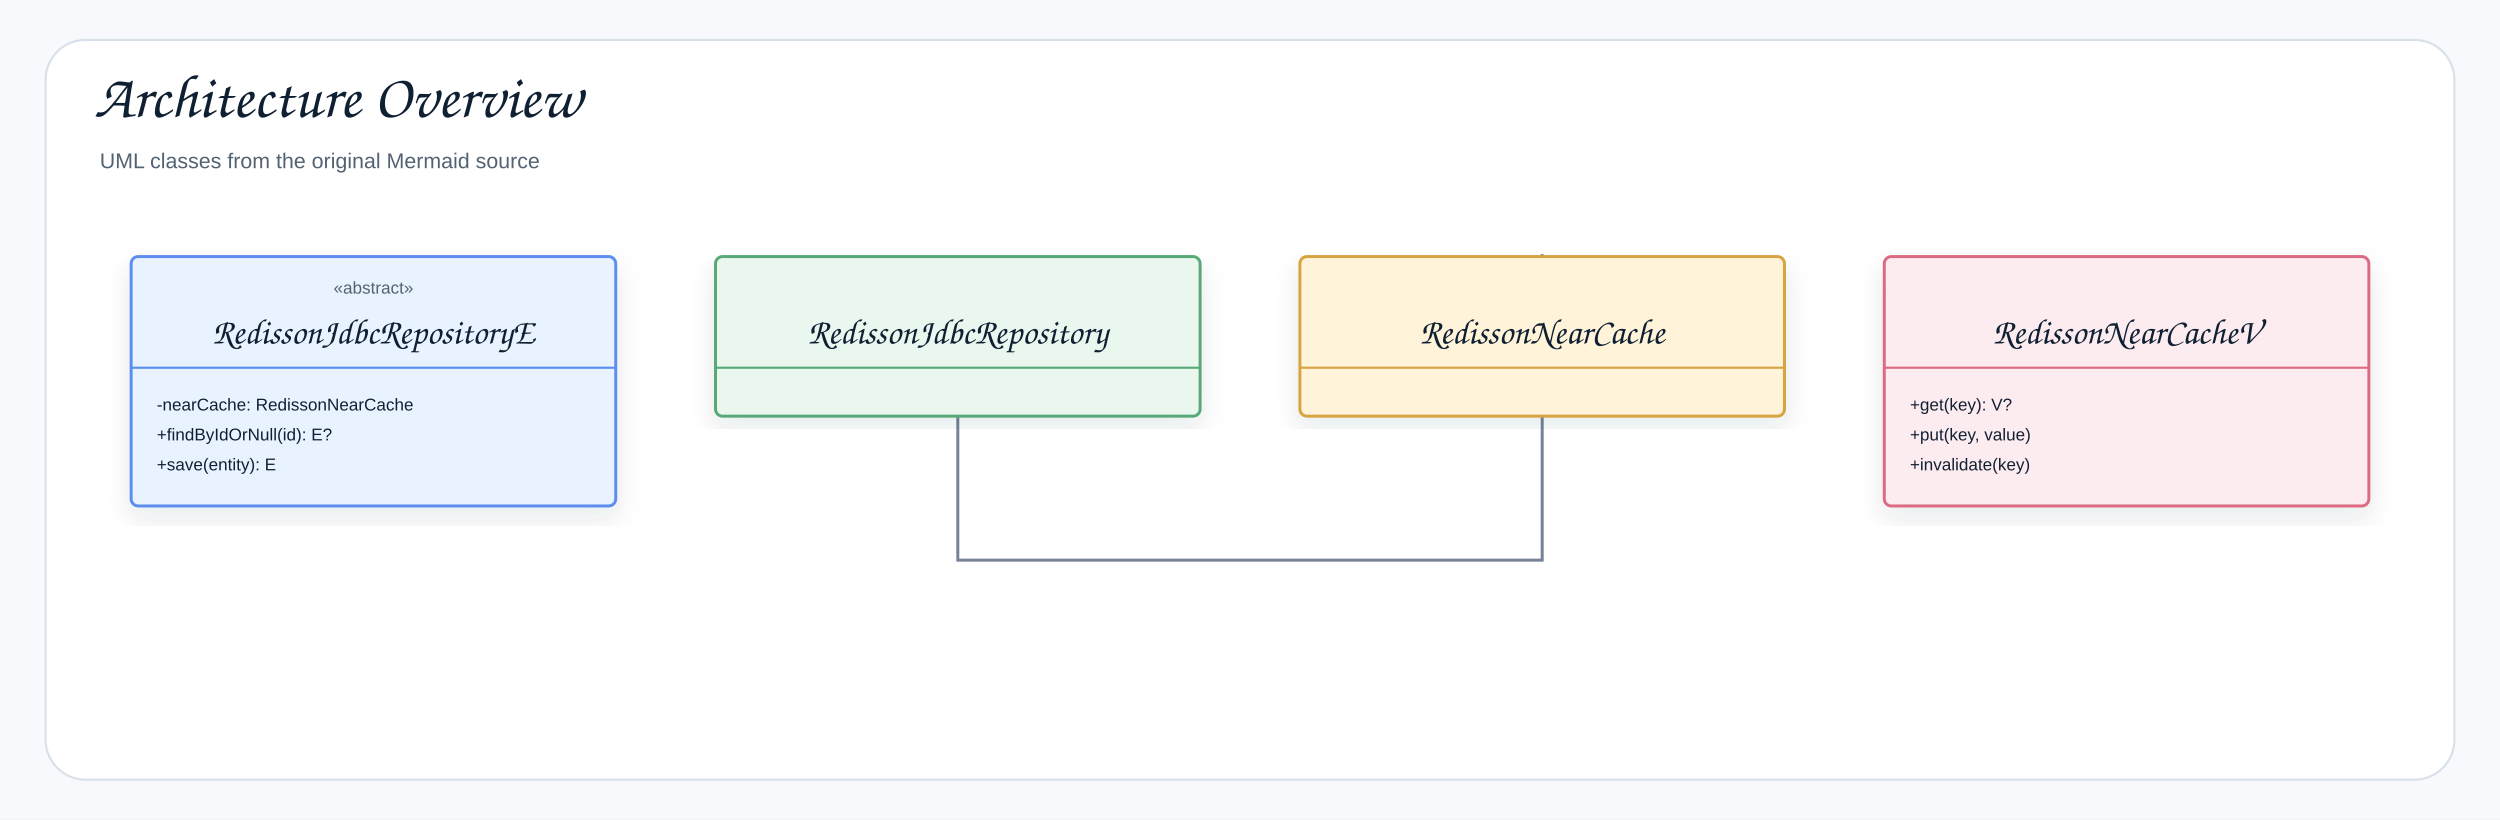
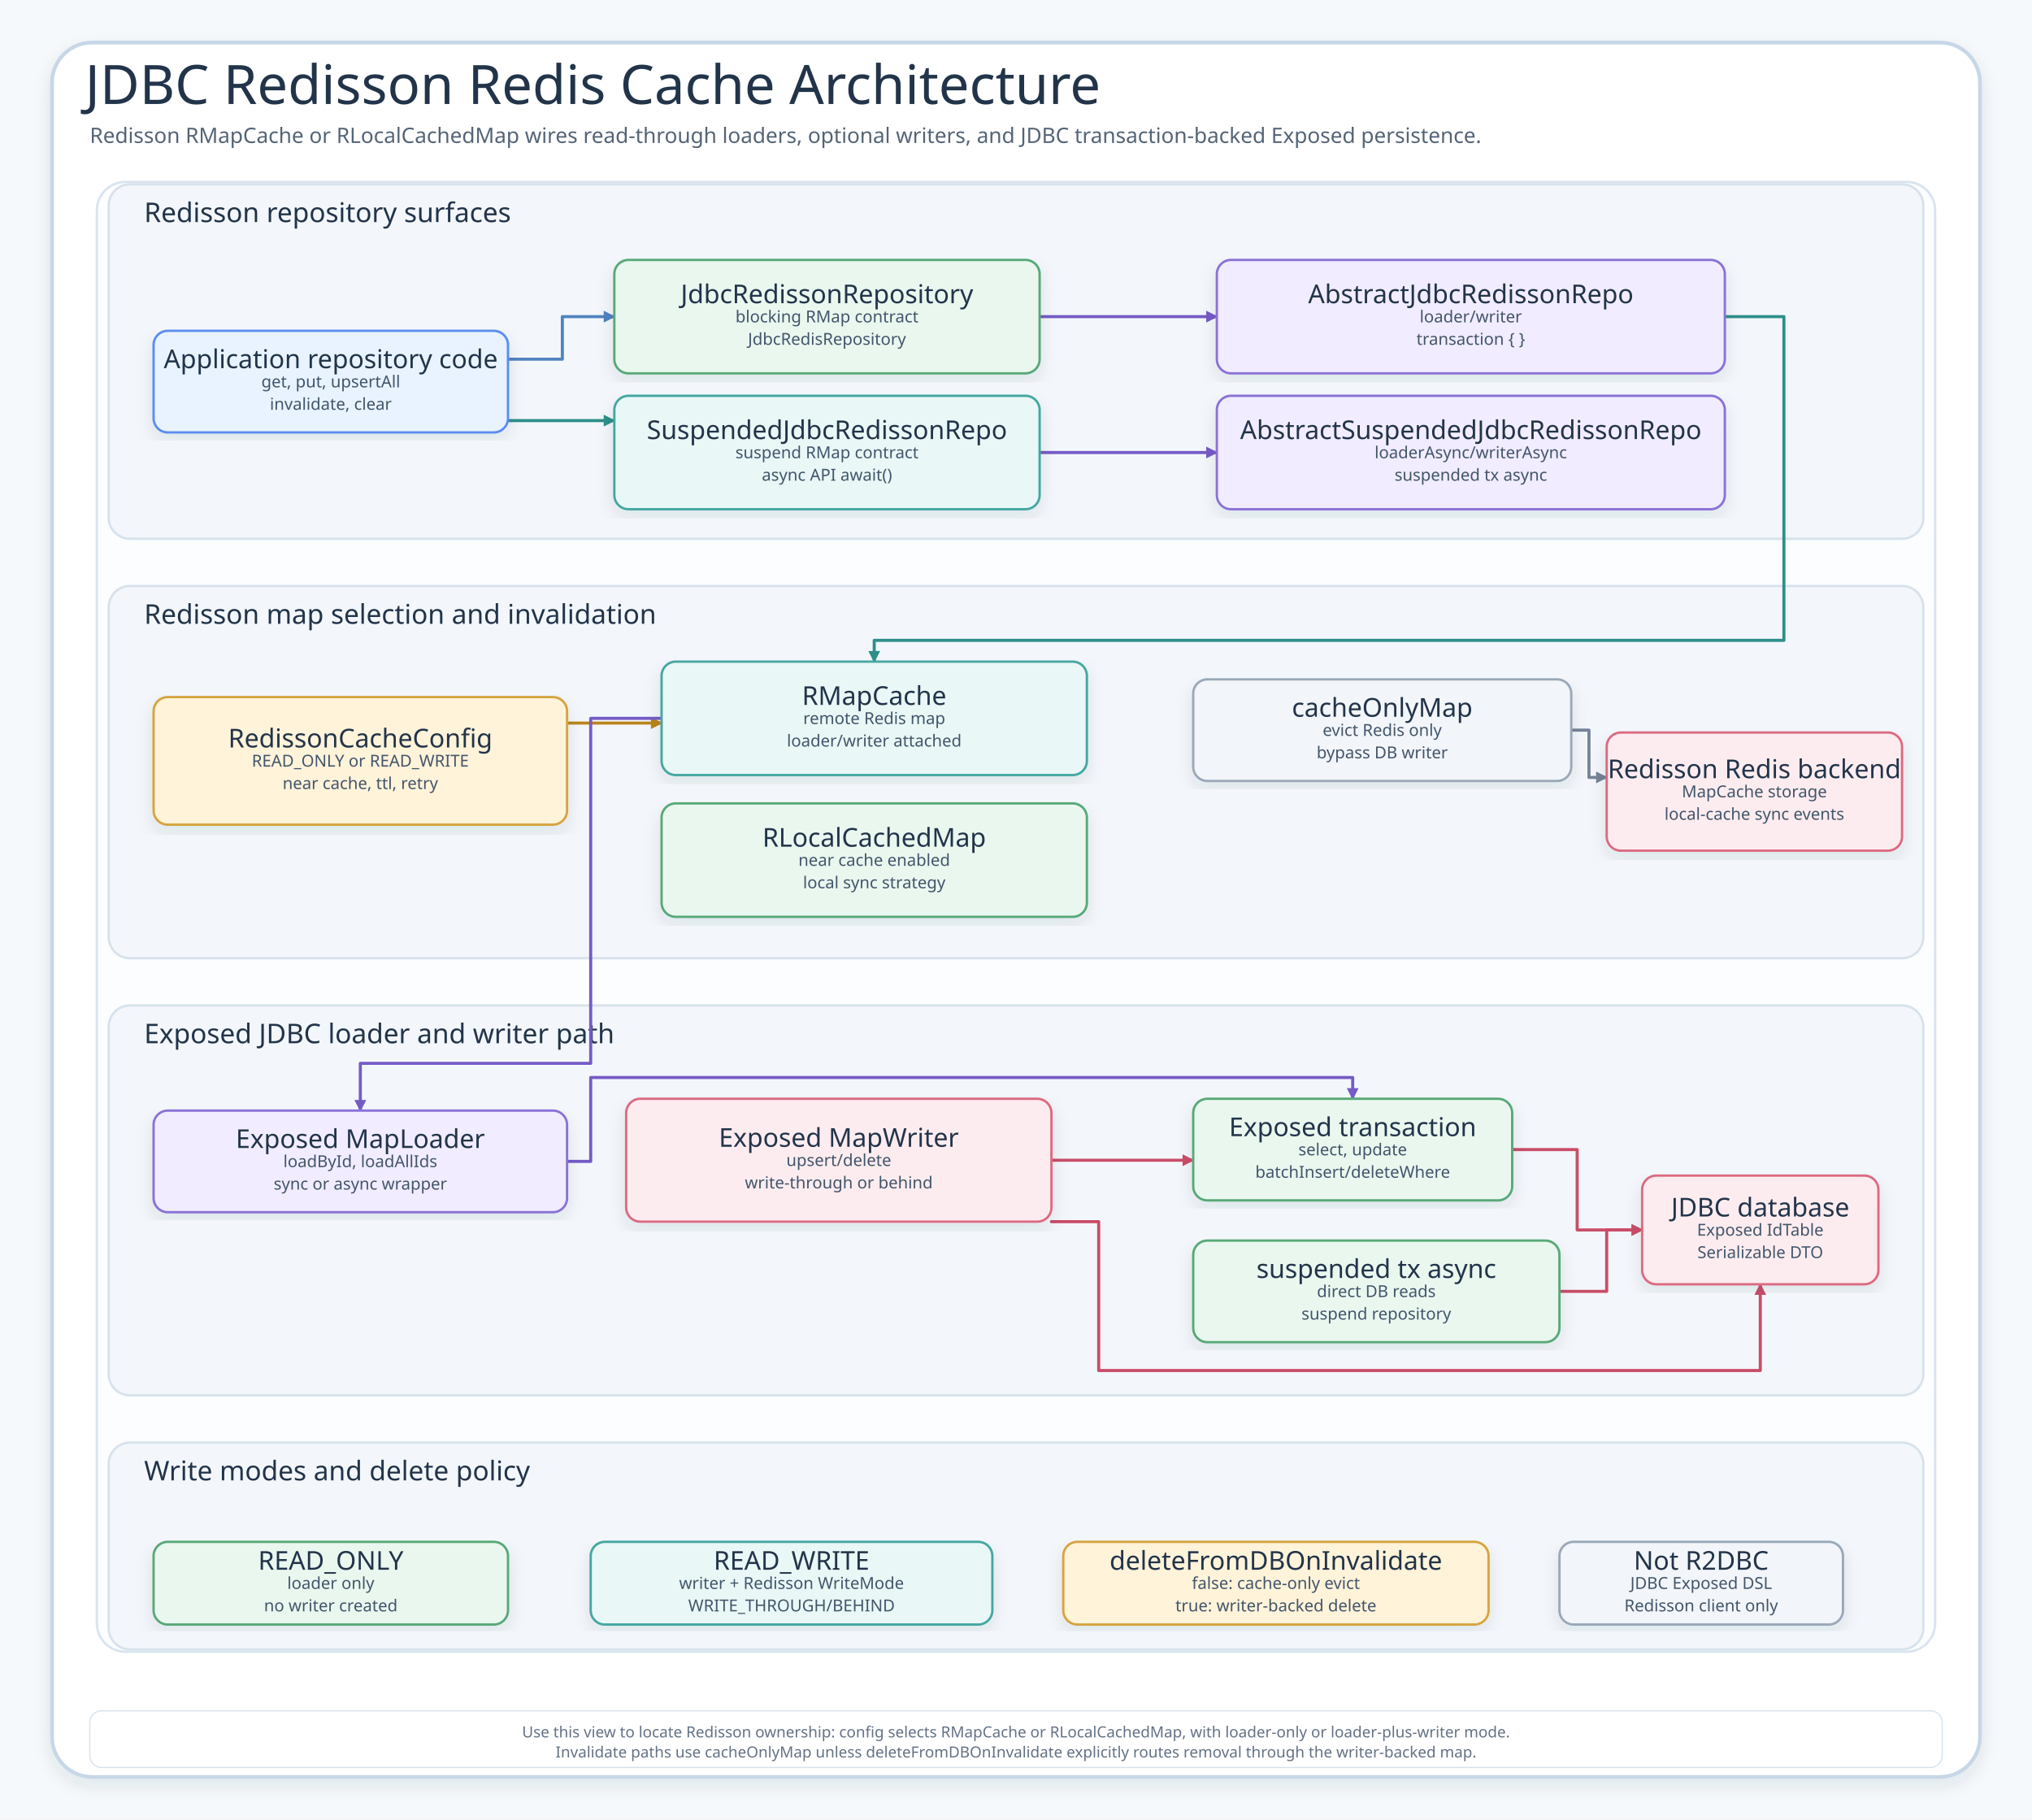
- <svg xmlns="http://www.w3.org/2000/svg" width="1754" height="575" viewBox="0 0 1754 575" role="img" aria-label="Architecture Overview">
+ <svg xmlns="http://www.w3.org/2000/svg" width="1720" height="1540" viewBox="0 0 1720 1540" role="img" aria-labelledby="title desc">
  <defs>
    <filter id="shadow" x="-8%" y="-8%" width="116%" height="116%">
-       <feDropShadow dx="0" dy="8" stdDeviation="9" flood-color="#1f2937" flood-opacity="0.10" />
+       <feDropShadow dx="0" dy="6" stdDeviation="7" flood-color="#203040" flood-opacity="0.10" />
    </filter>
-     <marker id="openArrow" markerWidth="10" markerHeight="8" refX="8.5" refY="4" orient="auto" markerUnits="strokeWidth">
-       <path d="M 1 1 L 8.5 4 L 1 7" fill="none" stroke="#758297" stroke-width="1.7" stroke-linecap="round" stroke-linejoin="round" />
+     <marker id="arrow" viewBox="0 0 10 10" markerWidth="10" markerHeight="10" refX="9" refY="5" orient="auto" markerUnits="userSpaceOnUse">
+       <path d="M 0 0 L 10 5 L 0 10 Z" fill="context-stroke" />
    </marker>
-     <marker id="inherit" markerWidth="11" markerHeight="10" refX="9.5" refY="5" orient="auto" markerUnits="strokeWidth">
-       <path d="M 0.5 1 L 9.5 5 L 0.5 9 Z" fill="#ffffff" stroke="#758297" stroke-width="1.7" />
+     <marker id="generalizationArrow" viewBox="0 0 10 10" markerWidth="10" markerHeight="10" refX="9" refY="5" orient="auto" markerUnits="userSpaceOnUse">
+       <path d="M 0.8 0.8 L 9 5 L 0.8 9.2 Z" fill="#FFFFFF" stroke="context-stroke" stroke-width="1.4" stroke-dasharray="none" />
    </marker>
    <style>
-     .canvas{fill:#f7f9fc}.frame{fill:#fff;stroke:#d8e0ea;stroke-width:1.5}
-     .title{font-family:"Architects Daughter","Comic Sans MS","Comic Sans",cursive;font-size:43px;font-weight:400;fill:#102033}
-     .subtitle{font-family:"Comic Sans MS","Comic Sans","Comic Neue",Arial,sans-serif;font-size:15px;font-weight:400;fill:#536273}
-     .label{font-family:"Architects Daughter","Comic Sans MS","Comic Sans",cursive;font-size:25px;font-weight:400;fill:#102033}
-     .smallLabel{font-family:"Architects Daughter","Comic Sans MS","Comic Sans",cursive;font-size:21px;font-weight:400;fill:#102033}
-     .mono{font-family:"Comic Sans MS","Comic Sans","Comic Neue",Arial,sans-serif;font-size:12px;font-weight:400;fill:#102033}
-     .small{font-family:"Comic Sans MS","Comic Sans","Comic Neue",Arial,sans-serif;font-size:12px;font-weight:400;fill:#536273}
-     .strong{font-family:"Comic Sans MS","Comic Sans","Comic Neue",Arial,sans-serif;font-size:13px;font-weight:400;fill:#102033}
-     .card{stroke-width:2.1;filter:url(#shadow)}.compartment{stroke-width:1.5;fill:none}
-     .line{stroke:#758297;stroke-width:2.1;fill:none;marker-end:url(#openArrow)}
-     .plainLine{stroke:#758297;stroke-width:2.1;fill:none}
-     .dashed{stroke:#758297;stroke-width:2.1;stroke-dasharray:7 6;fill:none;marker-end:url(#openArrow)}
-     .inheritLine{stroke:#758297;stroke-width:2.2;fill:none;marker-end:url(#inherit)}
-     .implLine{stroke:#758297;stroke-width:2.2;stroke-dasharray:8 7;fill:none;marker-end:url(#inherit)}
-   </style>
+       .canvas{fill:#F6F9FC}.decor{fill:#FFFFFF;stroke:#C7D7E7;stroke-width:3.2;filter:url(#shadow)}
+       .innerFrame{fill:#FBFDFF;stroke:#D9E4EF;stroke-width:2}
+       .title{font-family:"Architects Daughter";font-size:46px;fill:#22344A;font-weight:400}
+       .subtitle{font-family:"Comic Mono";font-size:18px;fill:#536476;font-weight:400}
+       .group{fill:#F3F7FB;stroke:#D7E2EC;stroke-width:2}.group-title{font-family:"Architects Daughter";font-size:23px;fill:#22344A;font-weight:400}
+       .card-title{font-family:"Architects Daughter";font-size:22px;fill:#22344A;font-weight:400}.detail{font-family:"Comic Mono";font-size:14px;fill:#42556B;font-weight:400}
+       .small{font-family:"Comic Mono";font-size:13px;fill:#627184;font-weight:400}.shape{filter:url(#shadow);stroke-width:2}
+       .connector{fill:none;stroke-width:2.6;marker-end:url(#arrow);stroke-linejoin:round;stroke-linecap:round}.generalization{marker-end:url(#generalizationArrow)}.dashed{stroke-dasharray:7 6}
+       .pill{fill:#FFFFFF;stroke:#D7E2EC;stroke-width:1}
+     </style>
  </defs>
-   <rect class="canvas" width="1754" height="575" />
-   <rect class="frame" x="32" y="28" width="1690" height="519" rx="28" />
-   <text class="title" x="66" y="82">Architecture Overview</text>
-   <text class="subtitle" x="70" y="118">UML classes from the original Mermaid source</text>
-   <path class="line" d="M672 292 L672 393 L1082 393 L1082 180" />
-   <g transform="translate(92,180)">
-     <rect class="card" x="0" y="0" width="340" height="175" rx="5" fill="#E8F3FF" stroke="#5B8DEF" />
-     <line class="compartment" x1="0" y1="78" x2="340" y2="78" stroke="#5B8DEF" />
-     <text class="small" x="170" y="26" text-anchor="middle">«abstract»</text>
-     <text class="label" x="170" y="61" text-anchor="middle">RedissonJdbcRepositoryE</text>
-     <text class="mono" x="18" y="108">-nearCache: RedissonNearCache</text>
-     <text class="mono" x="18" y="129">+findByIdOrNull(id): E?</text>
-     <text class="mono" x="18" y="150">+save(entity): E</text>
+   <rect class="canvas" width="1720" height="1540" />
+   <rect class="decor" x="44" y="36" width="1632" height="1468" rx="34" />
+   <rect class="innerFrame" x="82" y="154" width="1556" height="1244" rx="24" />
+   <text class="title" x="72" y="88">JDBC Redisson Redis Cache Architecture</text>
+   <text class="subtitle" x="76" y="121">Redisson RMapCache or RLocalCachedMap wires read-through loaders, optional writers, and JDBC transaction-backed Exposed persistence.</text>
+   <g id="group-api">
+     <rect class="group" x="92" y="156" width="1536" height="300" rx="18" />
+     <text class="group-title" x="122" y="180" dominant-baseline="middle">Redisson repository surfaces</text>
  </g>
-   <g transform="translate(502,180)">
-     <rect class="card" x="0" y="0" width="340" height="112" rx="5" fill="#EAF7EF" stroke="#58A978" />
-     <line class="compartment" x1="0" y1="78" x2="340" y2="78" stroke="#58A978" />
-     <text class="small" x="170" y="26" text-anchor="middle" />
-     <text class="label" x="170" y="61" text-anchor="middle">RedissonJdbcRepository</text>
+   <g id="group-cache">
+     <rect class="group" x="92" y="496" width="1536" height="315" rx="18" />
+     <text class="group-title" x="122" y="520" dominant-baseline="middle">Redisson map selection and invalidation</text>
  </g>
-   <g transform="translate(912,180)">
-     <rect class="card" x="0" y="0" width="340" height="112" rx="5" fill="#FFF3D9" stroke="#D6A441" />
-     <line class="compartment" x1="0" y1="78" x2="340" y2="78" stroke="#D6A441" />
-     <text class="small" x="170" y="26" text-anchor="middle" />
-     <text class="label" x="170" y="61" text-anchor="middle">RedissonNearCache</text>
+   <g id="group-persistence">
+     <rect class="group" x="92" y="851" width="1536" height="330" rx="18" />
+     <text class="group-title" x="122" y="875" dominant-baseline="middle">Exposed JDBC loader and writer path</text>
  </g>
-   <g transform="translate(1322,180)">
-     <rect class="card" x="0" y="0" width="340" height="175" rx="5" fill="#FDECEF" stroke="#DC6B82" />
-     <line class="compartment" x1="0" y1="78" x2="340" y2="78" stroke="#DC6B82" />
-     <text class="small" x="170" y="26" text-anchor="middle" />
-     <text class="label" x="170" y="61" text-anchor="middle">RedissonNearCacheV</text>
-     <text class="mono" x="18" y="108">+get(key): V?</text>
-     <text class="mono" x="18" y="129">+put(key, value)</text>
-     <text class="mono" x="18" y="150">+invalidate(key)</text>
+   <g id="group-modes">
+     <rect class="group" x="92" y="1221" width="1536" height="175" rx="18" />
+     <text class="group-title" x="122" y="1245" dominant-baseline="middle">Write modes and delete policy</text>
+   </g>
+   <path id="route-caller-sync-contract" data-edge="caller-&gt;sync-contract" data-label="blocking calls" class="connector" d="M 430 304 L 476 304 L 476 268 L 520 268" stroke="#4F83BF" />
+   <path id="route-caller-suspend-contract" data-edge="caller-&gt;suspend-contract" data-label="suspend calls" class="connector" d="M 430 356 L 520 356" stroke="#2E8F89" />
+   <path id="route-sync-contract-sync-base" data-edge="sync-contract-&gt;sync-base" data-label="implemented by" class="connector" d="M 880 268 L 1030 268" stroke="#755BC6" />
+   <path id="route-suspend-contract-suspend-base" data-edge="suspend-contract-&gt;suspend-base" data-label="implemented by" class="connector" d="M 880 383 L 1030 383" stroke="#755BC6" />
+   <path id="route-sync-base-remote-map" data-edge="sync-base-&gt;remote-map" data-label="creates map cache" class="connector" d="M 1460 268 L 1510 268 L 1510 542 L 740 542 L 740 560" stroke="#2E8F89" />
+   <path id="route-config-remote-map" data-edge="config-&gt;remote-map" data-label="remote mode" class="connector" d="M 480 612 L 560 612" stroke="#B9851B" />
+   <path id="route-cache-only-redisson" data-edge="cache-only-&gt;redisson" data-label="evict without writer" class="connector" d="M 1330 618 L 1345 618 L 1345 658 L 1360 658" stroke="#758297" />
+   <path id="route-remote-map-loader" data-edge="remote-map-&gt;loader" data-label="cache miss loads" class="connector" d="M 560 608 L 500 608 L 500 900 L 305 900 L 305 940" stroke="#755BC6" />
+   <path id="route-writer-tx-sync" data-edge="writer-&gt;tx-sync" data-label="UPDATE/INSERT/DELETE" class="connector" d="M 890 982 L 1010 982" stroke="#C94D68" />
+   <path id="route-loader-tx-sync" data-edge="loader-&gt;tx-sync" data-label="SELECT" class="connector" d="M 480 983 L 500 983 L 500 912 L 1145 912 L 1145 930" stroke="#755BC6" />
+   <path id="route-writer-database" data-edge="writer-&gt;database" data-label="writer-backed delete/write" class="connector" d="M 890 1034 L 930 1034 L 930 1160 L 1490 1160 L 1490 1087" stroke="#C94D68" />
+   <path id="route-tx-sync-database" data-edge="tx-sync-&gt;database" data-label="JDBC statements" class="connector" d="M 1280 973 L 1335 973 L 1335 1041 L 1390 1041" stroke="#C94D68" />
+   <path id="route-tx-suspend-database" data-edge="tx-suspend-&gt;database" data-label="direct read" class="connector" d="M 1320 1093 L 1360 1093 L 1360 1041 L 1390 1041" stroke="#C94D68" />
+   <g id="node-caller" data-node="caller" transform="translate(130,280)">
+     <rect class="shape" x="0" y="0" width="300" height="86" rx="12" fill="#E8F3FF" stroke="#5B8DEF" />
+     <text class="card-title" x="150" y="24" text-anchor="middle" dominant-baseline="middle">Application repository code</text>
+     <text class="detail" x="150" y="43" text-anchor="middle" dominant-baseline="middle">get, put, upsertAll</text>
+     <text class="detail" x="150" y="62" text-anchor="middle" dominant-baseline="middle">invalidate, clear</text>
+   </g>
+   <g id="node-sync-contract" data-node="sync-contract" transform="translate(520,220)">
+     <rect class="shape" x="0" y="0" width="360" height="96" rx="12" fill="#EAF7EF" stroke="#58A978" />
+     <text class="card-title" x="180" y="29" text-anchor="middle" dominant-baseline="middle">JdbcRedissonRepository</text>
+     <text class="detail" x="180" y="48" text-anchor="middle" dominant-baseline="middle">blocking RMap contract</text>
+     <text class="detail" x="180" y="67" text-anchor="middle" dominant-baseline="middle">JdbcRedisRepository</text>
+   </g>
+   <g id="node-suspend-contract" data-node="suspend-contract" transform="translate(520,335)">
+     <rect class="shape" x="0" y="0" width="360" height="96" rx="12" fill="#E9F7F6" stroke="#45A7A1" />
+     <text class="card-title" x="180" y="29" text-anchor="middle" dominant-baseline="middle">SuspendedJdbcRedissonRepo</text>
+     <text class="detail" x="180" y="48" text-anchor="middle" dominant-baseline="middle">suspend RMap contract</text>
+     <text class="detail" x="180" y="67" text-anchor="middle" dominant-baseline="middle">async API await()</text>
+   </g>
+   <g id="node-sync-base" data-node="sync-base" transform="translate(1030,220)">
+     <rect class="shape" x="0" y="0" width="430" height="96" rx="12" fill="#F1ECFF" stroke="#8A72D6" />
+     <text class="card-title" x="215" y="29" text-anchor="middle" dominant-baseline="middle">AbstractJdbcRedissonRepo</text>
+     <text class="detail" x="215" y="48" text-anchor="middle" dominant-baseline="middle">loader/writer</text>
+     <text class="detail" x="215" y="67" text-anchor="middle" dominant-baseline="middle">transaction { }</text>
+   </g>
+   <g id="node-suspend-base" data-node="suspend-base" transform="translate(1030,335)">
+     <rect class="shape" x="0" y="0" width="430" height="96" rx="12" fill="#F1ECFF" stroke="#8A72D6" />
+     <text class="card-title" x="215" y="29" text-anchor="middle" dominant-baseline="middle">AbstractSuspendedJdbcRedissonRepo</text>
+     <text class="detail" x="215" y="48" text-anchor="middle" dominant-baseline="middle">loaderAsync/writerAsync</text>
+     <text class="detail" x="215" y="67" text-anchor="middle" dominant-baseline="middle">suspended tx async</text>
+   </g>
+   <g id="node-config" data-node="config" transform="translate(130,590)">
+     <rect class="shape" x="0" y="0" width="350" height="108" rx="12" fill="#FFF3D9" stroke="#D6A441" />
+     <text class="card-title" x="175" y="35" text-anchor="middle" dominant-baseline="middle">RedissonCacheConfig</text>
+     <text class="detail" x="175" y="54" text-anchor="middle" dominant-baseline="middle">READ_ONLY or READ_WRITE</text>
+     <text class="detail" x="175" y="73" text-anchor="middle" dominant-baseline="middle">near cache, ttl, retry</text>
+   </g>
+   <g id="node-remote-map" data-node="remote-map" transform="translate(560,560)">
+     <rect class="shape" x="0" y="0" width="360" height="96" rx="12" fill="#E9F7F6" stroke="#45A7A1" />
+     <text class="card-title" x="180" y="29" text-anchor="middle" dominant-baseline="middle">RMapCache</text>
+     <text class="detail" x="180" y="48" text-anchor="middle" dominant-baseline="middle">remote Redis map</text>
+     <text class="detail" x="180" y="67" text-anchor="middle" dominant-baseline="middle">loader/writer attached</text>
+   </g>
+   <g id="node-near-map" data-node="near-map" transform="translate(560,680)">
+     <rect class="shape" x="0" y="0" width="360" height="96" rx="12" fill="#EAF7EF" stroke="#58A978" />
+     <text class="card-title" x="180" y="29" text-anchor="middle" dominant-baseline="middle">RLocalCachedMap</text>
+     <text class="detail" x="180" y="48" text-anchor="middle" dominant-baseline="middle">near cache enabled</text>
+     <text class="detail" x="180" y="67" text-anchor="middle" dominant-baseline="middle">local sync strategy</text>
+   </g>
+   <g id="node-cache-only" data-node="cache-only" transform="translate(1010,575)">
+     <rect class="shape" x="0" y="0" width="320" height="86" rx="12" fill="#F2F5F9" stroke="#9AA8B8" />
+     <text class="card-title" x="160" y="24" text-anchor="middle" dominant-baseline="middle">cacheOnlyMap</text>
+     <text class="detail" x="160" y="43" text-anchor="middle" dominant-baseline="middle">evict Redis only</text>
+     <text class="detail" x="160" y="62" text-anchor="middle" dominant-baseline="middle">bypass DB writer</text>
+   </g>
+   <g id="node-redisson" data-node="redisson" transform="translate(1360,620)">
+     <rect class="shape" x="0" y="0" width="250" height="100" rx="12" fill="#FDECEF" stroke="#DC6B82" />
+     <text class="card-title" x="125" y="31" text-anchor="middle" dominant-baseline="middle">Redisson Redis backend</text>
+     <text class="detail" x="125" y="50" text-anchor="middle" dominant-baseline="middle">MapCache storage</text>
+     <text class="detail" x="125" y="69" text-anchor="middle" dominant-baseline="middle">local-cache sync events</text>
+   </g>
+   <g id="node-loader" data-node="loader" transform="translate(130,940)">
+     <rect class="shape" x="0" y="0" width="350" height="86" rx="12" fill="#F1ECFF" stroke="#8A72D6" />
+     <text class="card-title" x="175" y="24" text-anchor="middle" dominant-baseline="middle">Exposed MapLoader</text>
+     <text class="detail" x="175" y="43" text-anchor="middle" dominant-baseline="middle">loadById, loadAllIds</text>
+     <text class="detail" x="175" y="62" text-anchor="middle" dominant-baseline="middle">sync or async wrapper</text>
+   </g>
+   <g id="node-writer" data-node="writer" transform="translate(530,930)">
+     <rect class="shape" x="0" y="0" width="360" height="104" rx="12" fill="#FDECEF" stroke="#DC6B82" />
+     <text class="card-title" x="180" y="33" text-anchor="middle" dominant-baseline="middle">Exposed MapWriter</text>
+     <text class="detail" x="180" y="52" text-anchor="middle" dominant-baseline="middle">upsert/delete</text>
+     <text class="detail" x="180" y="71" text-anchor="middle" dominant-baseline="middle">write-through or behind</text>
+   </g>
+   <g id="node-tx-sync" data-node="tx-sync" transform="translate(1010,930)">
+     <rect class="shape" x="0" y="0" width="270" height="86" rx="12" fill="#EAF7EF" stroke="#58A978" />
+     <text class="card-title" x="135" y="24" text-anchor="middle" dominant-baseline="middle">Exposed transaction</text>
+     <text class="detail" x="135" y="43" text-anchor="middle" dominant-baseline="middle">select, update</text>
+     <text class="detail" x="135" y="62" text-anchor="middle" dominant-baseline="middle">batchInsert/deleteWhere</text>
+   </g>
+   <g id="node-tx-suspend" data-node="tx-suspend" transform="translate(1010,1050)">
+     <rect class="shape" x="0" y="0" width="310" height="86" rx="12" fill="#EAF7EF" stroke="#58A978" />
+     <text class="card-title" x="155" y="24" text-anchor="middle" dominant-baseline="middle">suspended tx async</text>
+     <text class="detail" x="155" y="43" text-anchor="middle" dominant-baseline="middle">direct DB reads</text>
+     <text class="detail" x="155" y="62" text-anchor="middle" dominant-baseline="middle">suspend repository</text>
+   </g>
+   <g id="node-database" data-node="database" transform="translate(1390,995)">
+     <rect class="shape" x="0" y="0" width="200" height="92" rx="12" fill="#FDECEF" stroke="#DC6B82" />
+     <text class="card-title" x="100" y="27" text-anchor="middle" dominant-baseline="middle">JDBC database</text>
+     <text class="detail" x="100" y="46" text-anchor="middle" dominant-baseline="middle">Exposed IdTable</text>
+     <text class="detail" x="100" y="65" text-anchor="middle" dominant-baseline="middle">Serializable DTO</text>
+   </g>
+   <g id="node-read-only" data-node="read-only" transform="translate(130,1305)">
+     <rect class="shape" x="0" y="0" width="300" height="70" rx="12" fill="#EAF7EF" stroke="#58A978" />
+     <text class="card-title" x="150" y="16" text-anchor="middle" dominant-baseline="middle">READ_ONLY</text>
+     <text class="detail" x="150" y="35" text-anchor="middle" dominant-baseline="middle">loader only</text>
+     <text class="detail" x="150" y="54" text-anchor="middle" dominant-baseline="middle">no writer created</text>
+   </g>
+   <g id="node-write-mode" data-node="write-mode" transform="translate(500,1305)">
+     <rect class="shape" x="0" y="0" width="340" height="70" rx="12" fill="#E9F7F6" stroke="#45A7A1" />
+     <text class="card-title" x="170" y="16" text-anchor="middle" dominant-baseline="middle">READ_WRITE</text>
+     <text class="detail" x="170" y="35" text-anchor="middle" dominant-baseline="middle">writer + Redisson WriteMode</text>
+     <text class="detail" x="170" y="54" text-anchor="middle" dominant-baseline="middle">WRITE_THROUGH/BEHIND</text>
+   </g>
+   <g id="node-delete-policy" data-node="delete-policy" transform="translate(900,1305)">
+     <rect class="shape" x="0" y="0" width="360" height="70" rx="12" fill="#FFF3D9" stroke="#D6A441" />
+     <text class="card-title" x="180" y="16" text-anchor="middle" dominant-baseline="middle">deleteFromDBOnInvalidate</text>
+     <text class="detail" x="180" y="35" text-anchor="middle" dominant-baseline="middle">false: cache-only evict</text>
+     <text class="detail" x="180" y="54" text-anchor="middle" dominant-baseline="middle">true: writer-backed delete</text>
+   </g>
+   <g id="node-boundary" data-node="boundary" transform="translate(1320,1305)">
+     <rect class="shape" x="0" y="0" width="240" height="70" rx="12" fill="#F2F5F9" stroke="#9AA8B8" />
+     <text class="card-title" x="120" y="16" text-anchor="middle" dominant-baseline="middle">Not R2DBC</text>
+     <text class="detail" x="120" y="35" text-anchor="middle" dominant-baseline="middle">JDBC Exposed DSL</text>
+     <text class="detail" x="120" y="54" text-anchor="middle" dominant-baseline="middle">Redisson client only</text>
+   </g>
+   <g transform="translate(76,1448)">
+     <rect class="pill" x="0" y="0" width="1568" height="48" rx="10" />
+     <text class="small" x="784" y="18" text-anchor="middle" dominant-baseline="middle">Use this view to locate Redisson ownership: config selects RMapCache or RLocalCachedMap, with loader-only or loader-plus-writer mode.</text>
+     <text class="small" x="784" y="35" text-anchor="middle" dominant-baseline="middle">Invalidate paths use cacheOnlyMap unless deleteFromDBOnInvalidate explicitly routes removal through the writer-backed map.</text>
  </g>
</svg>
